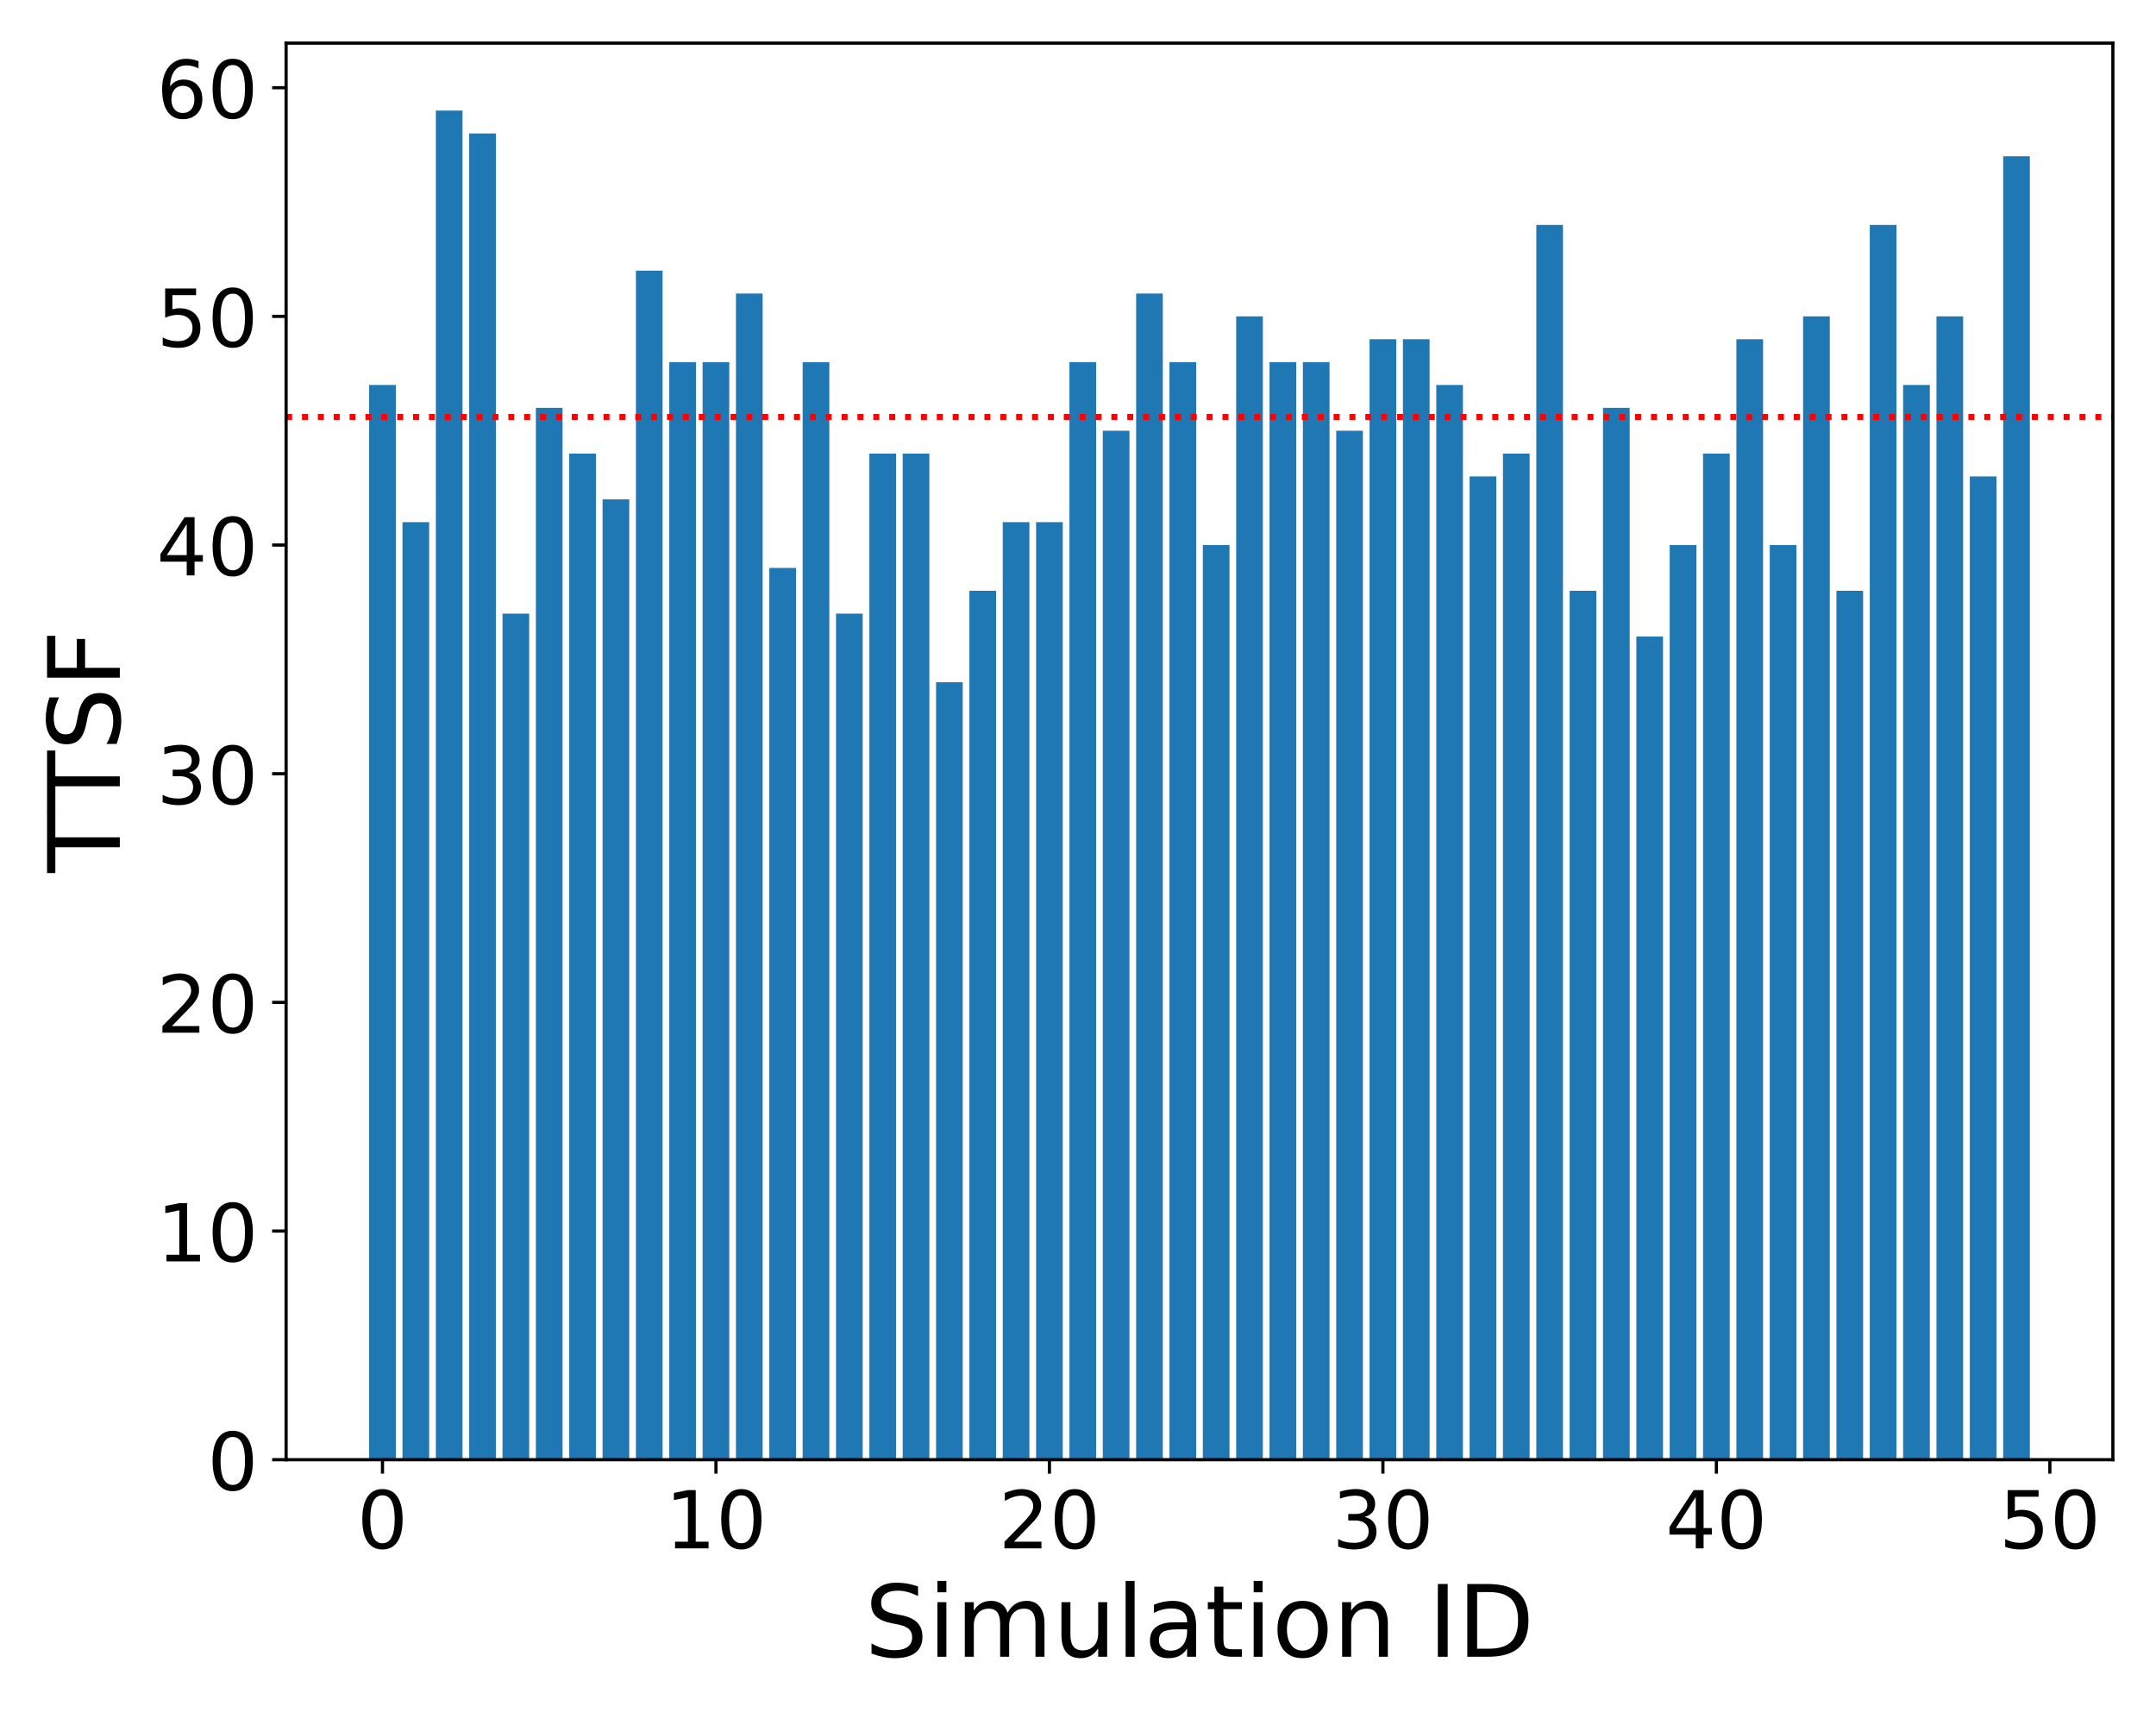
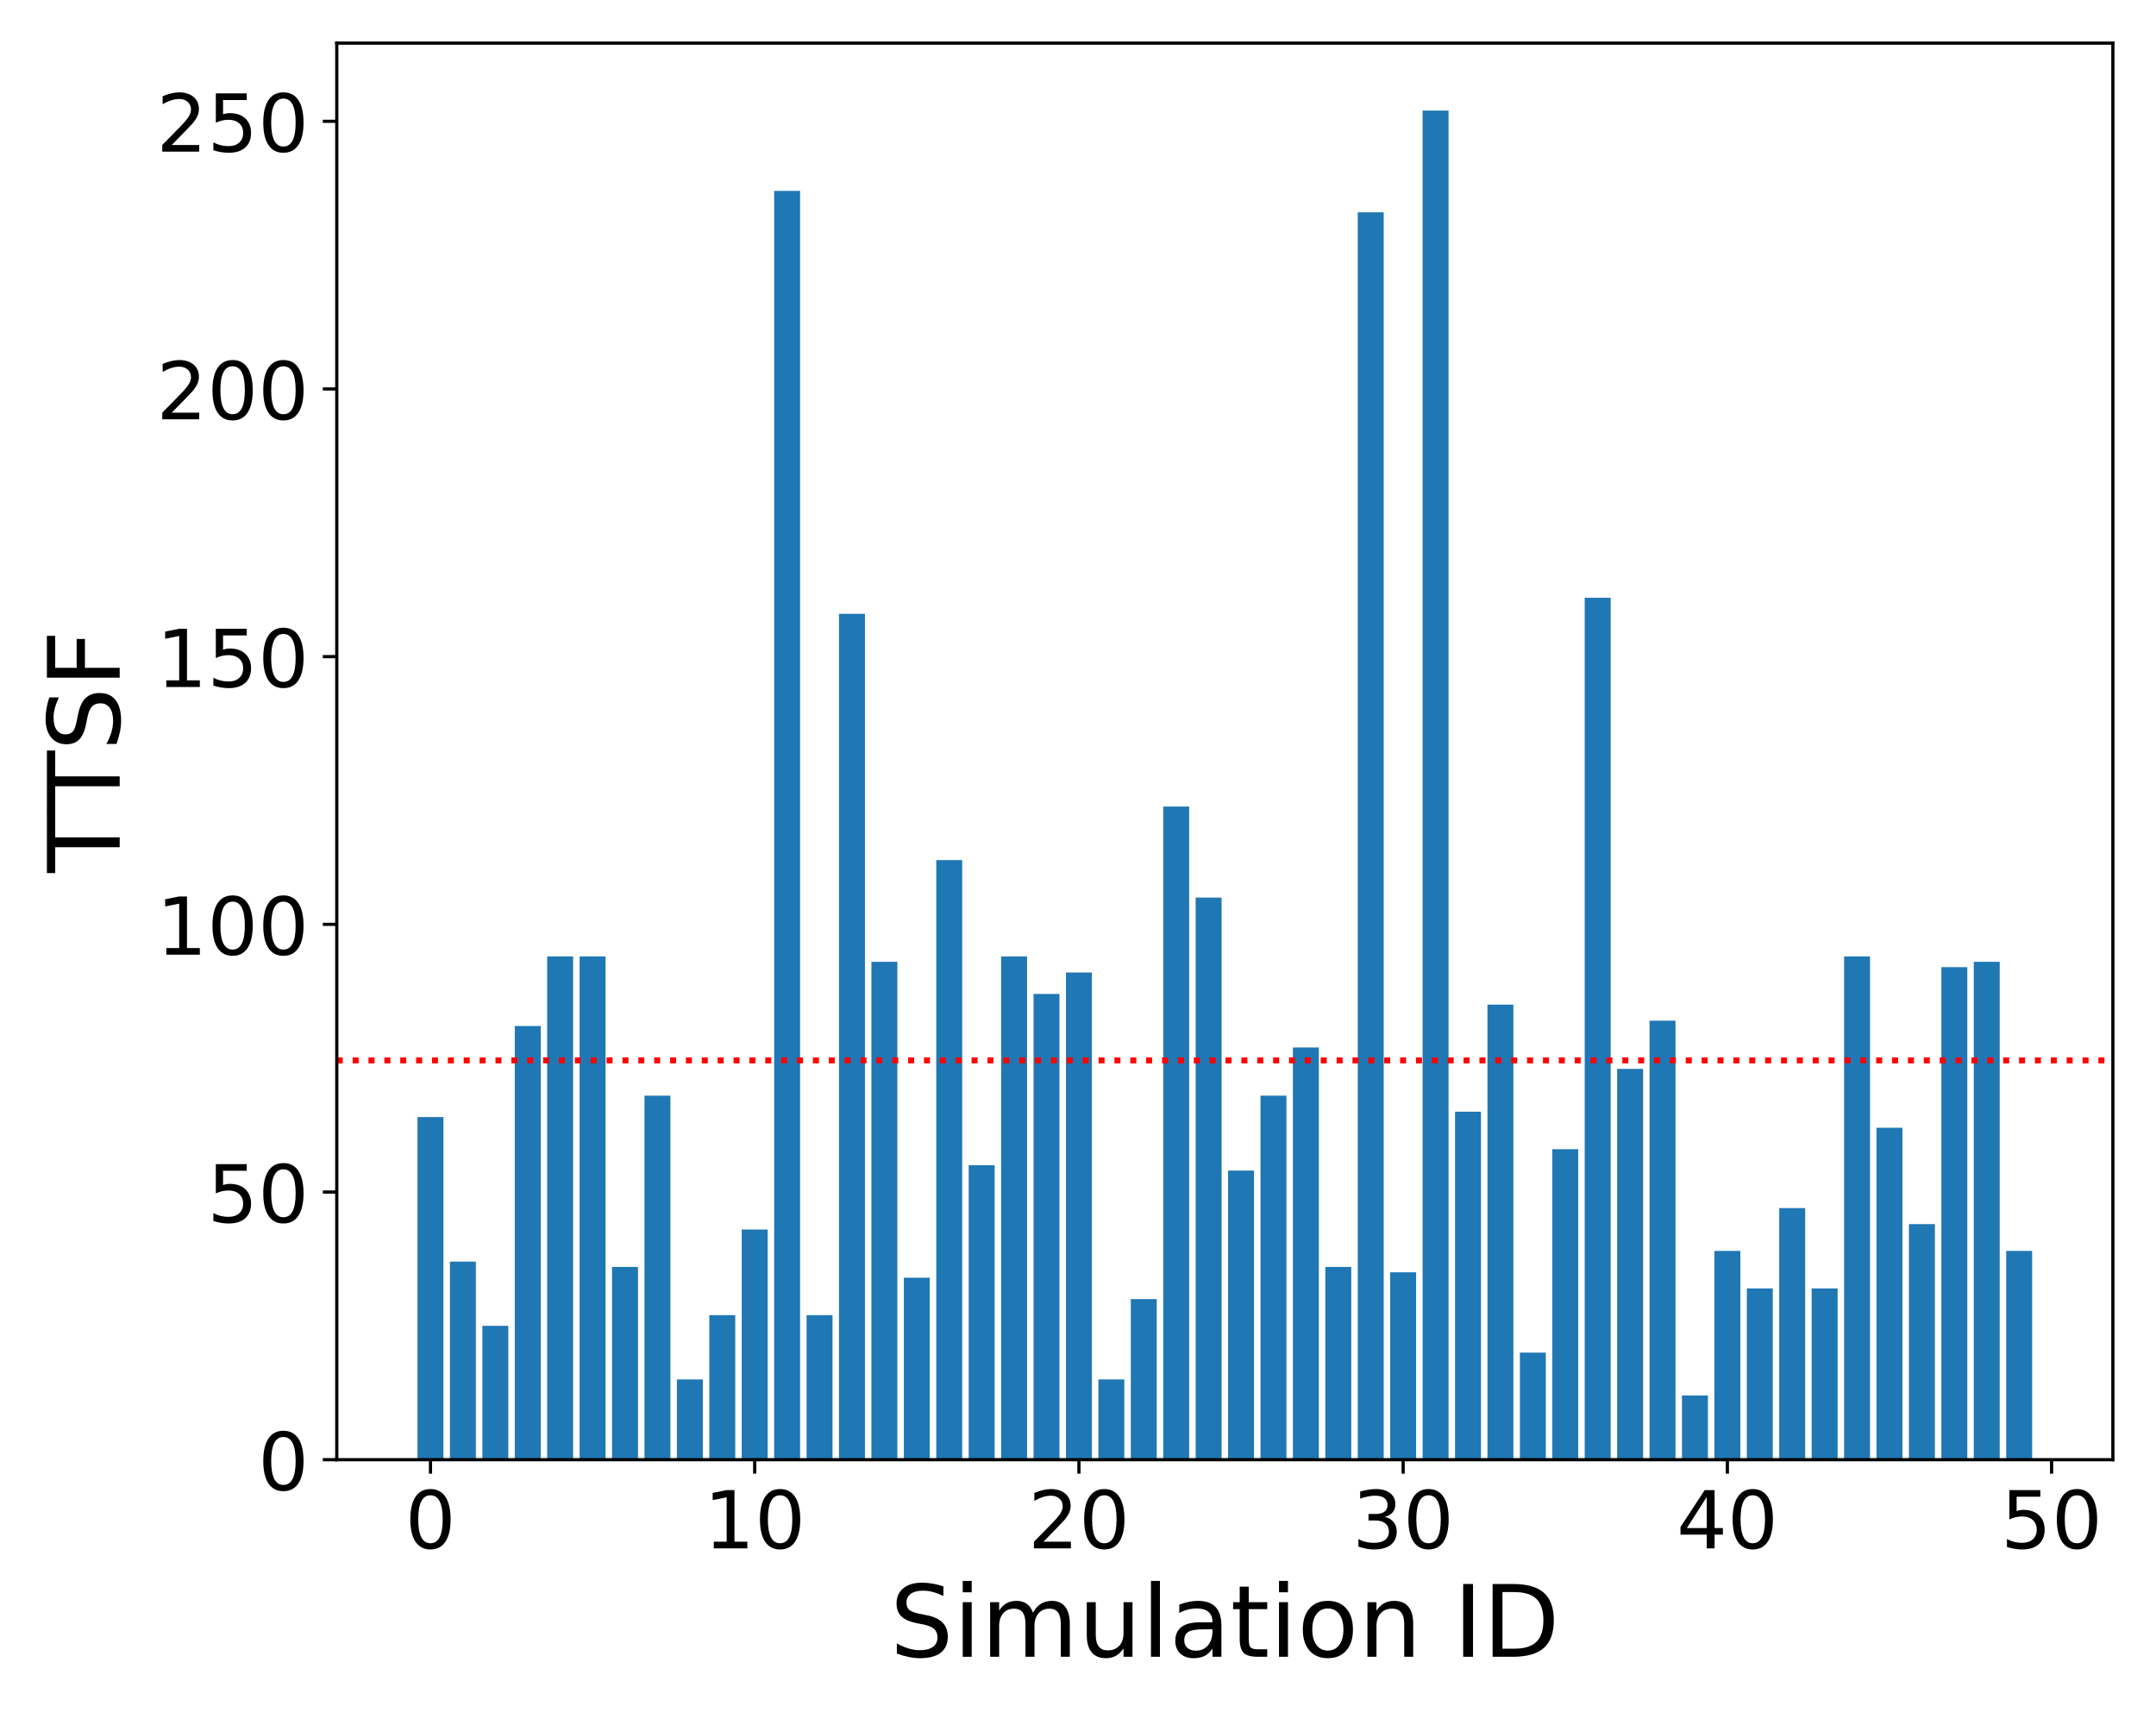
<svg xmlns="http://www.w3.org/2000/svg" xmlns:xlink="http://www.w3.org/1999/xlink" height="432pt" version="1.1" viewBox="0 0 540 432" width="540pt">
  <defs>
    <style type="text/css">
*{stroke-linecap:butt;stroke-linejoin:round;}
  </style>
  </defs>
  <g id="figure_1">
    <g id="patch_1">
      <path d="M 0 432  L 540 432  L 540 0  L 0 0  z " style="fill:#ffffff;" />
    </g>
    <g id="axes_1">
      <g id="patch_2">
-         <path d="M 71.66 365.56  L 529.2 365.56  L 529.2 10.8  L 71.66 10.8  z " style="fill:#ffffff;" />
+         <path d="M 84.35 365.56  L 529.2 365.56  L 529.2 10.8  L 84.35 10.8  z " style="fill:#ffffff;" />
      </g>
      <g id="patch_3">
-         <path clip-path="url(#p50fe2cb07f)" d="M 92.457 365.56  L 99.139 365.56  L 99.139 96.412  L 92.457 96.412  z " style="fill:#1f77b4;" />
+         <path clip-path="url(#pca66a45179)" d="M 104.57 365.56  L 111.067 365.56  L 111.067 279.753  L 104.57 279.753  z " style="fill:#1f77b4;" />
      </g>
      <g id="patch_4">
-         <path clip-path="url(#p50fe2cb07f)" d="M 100.81 365.56  L 107.491 365.56  L 107.491 130.771  L 100.81 130.771  z " style="fill:#1f77b4;" />
+         <path clip-path="url(#pca66a45179)" d="M 112.691 365.56  L 119.188 365.56  L 119.188 315.953  L 112.691 315.953  z " style="fill:#1f77b4;" />
      </g>
      <g id="patch_5">
-         <path clip-path="url(#p50fe2cb07f)" d="M 109.162 365.56  L 115.844 365.56  L 115.844 27.693  L 109.162 27.693  z " style="fill:#1f77b4;" />
+         <path clip-path="url(#pca66a45179)" d="M 120.812 365.56  L 127.308 365.56  L 127.308 332.041  L 120.812 332.041  z " style="fill:#1f77b4;" />
      </g>
      <g id="patch_6">
-         <path clip-path="url(#p50fe2cb07f)" d="M 117.514 365.56  L 124.196 365.56  L 124.196 33.42  L 117.514 33.42  z " style="fill:#1f77b4;" />
+         <path clip-path="url(#pca66a45179)" d="M 128.932 365.56  L 135.429 365.56  L 135.429 256.96  L 128.932 256.96  z " style="fill:#1f77b4;" />
      </g>
      <g id="patch_7">
-         <path clip-path="url(#p50fe2cb07f)" d="M 125.867 365.56  L 132.548 365.56  L 132.548 153.678  L 125.867 153.678  z " style="fill:#1f77b4;" />
+         <path clip-path="url(#pca66a45179)" d="M 137.053 365.56  L 143.55 365.56  L 143.55 239.53  L 137.053 239.53  z " style="fill:#1f77b4;" />
      </g>
      <g id="patch_8">
-         <path clip-path="url(#p50fe2cb07f)" d="M 134.219 365.56  L 140.901 365.56  L 140.901 102.139  L 134.219 102.139  z " style="fill:#1f77b4;" />
+         <path clip-path="url(#pca66a45179)" d="M 145.174 365.56  L 151.67 365.56  L 151.67 239.53  L 145.174 239.53  z " style="fill:#1f77b4;" />
      </g>
      <g id="patch_9">
-         <path clip-path="url(#p50fe2cb07f)" d="M 142.571 365.56  L 149.253 365.56  L 149.253 113.592  L 142.571 113.592  z " style="fill:#1f77b4;" />
+         <path clip-path="url(#pca66a45179)" d="M 153.294 365.56  L 159.791 365.56  L 159.791 317.293  L 153.294 317.293  z " style="fill:#1f77b4;" />
      </g>
      <g id="patch_10">
-         <path clip-path="url(#p50fe2cb07f)" d="M 150.924 365.56  L 157.605 365.56  L 157.605 125.045  L 150.924 125.045  z " style="fill:#1f77b4;" />
+         <path clip-path="url(#pca66a45179)" d="M 161.415 365.56  L 167.912 365.56  L 167.912 274.39  L 161.415 274.39  z " style="fill:#1f77b4;" />
      </g>
      <g id="patch_11">
-         <path clip-path="url(#p50fe2cb07f)" d="M 159.276 365.56  L 165.958 365.56  L 165.958 67.779  L 159.276 67.779  z " style="fill:#1f77b4;" />
+         <path clip-path="url(#pca66a45179)" d="M 169.536 365.56  L 176.032 365.56  L 176.032 345.449  L 169.536 345.449  z " style="fill:#1f77b4;" />
      </g>
      <g id="patch_12">
-         <path clip-path="url(#p50fe2cb07f)" d="M 167.628 365.56  L 174.31 365.56  L 174.31 90.685  L 167.628 90.685  z " style="fill:#1f77b4;" />
+         <path clip-path="url(#pca66a45179)" d="M 177.656 365.56  L 184.153 365.56  L 184.153 329.36  L 177.656 329.36  z " style="fill:#1f77b4;" />
      </g>
      <g id="patch_13">
-         <path clip-path="url(#p50fe2cb07f)" d="M 175.98 365.56  L 182.662 365.56  L 182.662 90.685  L 175.98 90.685  z " style="fill:#1f77b4;" />
+         <path clip-path="url(#pca66a45179)" d="M 185.777 365.56  L 192.274 365.56  L 192.274 307.908  L 185.777 307.908  z " style="fill:#1f77b4;" />
      </g>
      <g id="patch_14">
-         <path clip-path="url(#p50fe2cb07f)" d="M 184.333 365.56  L 191.015 365.56  L 191.015 73.506  L 184.333 73.506  z " style="fill:#1f77b4;" />
+         <path clip-path="url(#pca66a45179)" d="M 193.898 365.56  L 200.394 365.56  L 200.394 47.804  L 193.898 47.804  z " style="fill:#1f77b4;" />
      </g>
      <g id="patch_15">
-         <path clip-path="url(#p50fe2cb07f)" d="M 192.685 365.56  L 199.367 365.56  L 199.367 142.224  L 192.685 142.224  z " style="fill:#1f77b4;" />
+         <path clip-path="url(#pca66a45179)" d="M 202.018 365.56  L 208.515 365.56  L 208.515 329.36  L 202.018 329.36  z " style="fill:#1f77b4;" />
      </g>
      <g id="patch_16">
-         <path clip-path="url(#p50fe2cb07f)" d="M 201.037 365.56  L 207.719 365.56  L 207.719 90.685  L 201.037 90.685  z " style="fill:#1f77b4;" />
+         <path clip-path="url(#pca66a45179)" d="M 210.139 365.56  L 216.636 365.56  L 216.636 153.723  L 210.139 153.723  z " style="fill:#1f77b4;" />
      </g>
      <g id="patch_17">
-         <path clip-path="url(#p50fe2cb07f)" d="M 209.39 365.56  L 216.072 365.56  L 216.072 153.678  L 209.39 153.678  z " style="fill:#1f77b4;" />
+         <path clip-path="url(#pca66a45179)" d="M 218.26 365.56  L 224.756 365.56  L 224.756 240.871  L 218.26 240.871  z " style="fill:#1f77b4;" />
      </g>
      <g id="patch_18">
-         <path clip-path="url(#p50fe2cb07f)" d="M 217.742 365.56  L 224.424 365.56  L 224.424 113.592  L 217.742 113.592  z " style="fill:#1f77b4;" />
+         <path clip-path="url(#pca66a45179)" d="M 226.38 365.56  L 232.877 365.56  L 232.877 319.975  L 226.38 319.975  z " style="fill:#1f77b4;" />
      </g>
      <g id="patch_19">
-         <path clip-path="url(#p50fe2cb07f)" d="M 226.094 365.56  L 232.776 365.56  L 232.776 113.592  L 226.094 113.592  z " style="fill:#1f77b4;" />
+         <path clip-path="url(#pca66a45179)" d="M 234.501 365.56  L 240.998 365.56  L 240.998 215.397  L 234.501 215.397  z " style="fill:#1f77b4;" />
      </g>
      <g id="patch_20">
-         <path clip-path="url(#p50fe2cb07f)" d="M 234.447 365.56  L 241.129 365.56  L 241.129 170.857  L 234.447 170.857  z " style="fill:#1f77b4;" />
+         <path clip-path="url(#pca66a45179)" d="M 242.622 365.56  L 249.118 365.56  L 249.118 291.819  L 242.622 291.819  z " style="fill:#1f77b4;" />
      </g>
      <g id="patch_21">
-         <path clip-path="url(#p50fe2cb07f)" d="M 242.799 365.56  L 249.481 365.56  L 249.481 147.951  L 242.799 147.951  z " style="fill:#1f77b4;" />
+         <path clip-path="url(#pca66a45179)" d="M 250.742 365.56  L 257.239 365.56  L 257.239 239.53  L 250.742 239.53  z " style="fill:#1f77b4;" />
      </g>
      <g id="patch_22">
-         <path clip-path="url(#p50fe2cb07f)" d="M 251.151 365.56  L 257.833 365.56  L 257.833 130.771  L 251.151 130.771  z " style="fill:#1f77b4;" />
+         <path clip-path="url(#pca66a45179)" d="M 258.863 365.56  L 265.36 365.56  L 265.36 248.916  L 258.863 248.916  z " style="fill:#1f77b4;" />
      </g>
      <g id="patch_23">
-         <path clip-path="url(#p50fe2cb07f)" d="M 259.504 365.56  L 266.185 365.56  L 266.185 130.771  L 259.504 130.771  z " style="fill:#1f77b4;" />
+         <path clip-path="url(#pca66a45179)" d="M 266.984 365.56  L 273.48 365.56  L 273.48 243.553  L 266.984 243.553  z " style="fill:#1f77b4;" />
      </g>
      <g id="patch_24">
-         <path clip-path="url(#p50fe2cb07f)" d="M 267.856 365.56  L 274.538 365.56  L 274.538 90.685  L 267.856 90.685  z " style="fill:#1f77b4;" />
+         <path clip-path="url(#pca66a45179)" d="M 275.104 365.56  L 281.601 365.56  L 281.601 345.449  L 275.104 345.449  z " style="fill:#1f77b4;" />
      </g>
      <g id="patch_25">
-         <path clip-path="url(#p50fe2cb07f)" d="M 276.208 365.56  L 282.89 365.56  L 282.89 107.865  L 276.208 107.865  z " style="fill:#1f77b4;" />
+         <path clip-path="url(#pca66a45179)" d="M 283.225 365.56  L 289.722 365.56  L 289.722 325.338  L 283.225 325.338  z " style="fill:#1f77b4;" />
      </g>
      <g id="patch_26">
-         <path clip-path="url(#p50fe2cb07f)" d="M 284.561 365.56  L 291.242 365.56  L 291.242 73.506  L 284.561 73.506  z " style="fill:#1f77b4;" />
+         <path clip-path="url(#pca66a45179)" d="M 291.346 365.56  L 297.842 365.56  L 297.842 201.99  L 291.346 201.99  z " style="fill:#1f77b4;" />
      </g>
      <g id="patch_27">
-         <path clip-path="url(#p50fe2cb07f)" d="M 292.913 365.56  L 299.595 365.56  L 299.595 90.685  L 292.913 90.685  z " style="fill:#1f77b4;" />
+         <path clip-path="url(#pca66a45179)" d="M 299.466 365.56  L 305.963 365.56  L 305.963 224.782  L 299.466 224.782  z " style="fill:#1f77b4;" />
      </g>
      <g id="patch_28">
-         <path clip-path="url(#p50fe2cb07f)" d="M 301.265 365.56  L 307.947 365.56  L 307.947 136.498  L 301.265 136.498  z " style="fill:#1f77b4;" />
+         <path clip-path="url(#pca66a45179)" d="M 307.587 365.56  L 314.084 365.56  L 314.084 293.16  L 307.587 293.16  z " style="fill:#1f77b4;" />
      </g>
      <g id="patch_29">
-         <path clip-path="url(#p50fe2cb07f)" d="M 309.618 365.56  L 316.299 365.56  L 316.299 79.232  L 309.618 79.232  z " style="fill:#1f77b4;" />
+         <path clip-path="url(#pca66a45179)" d="M 315.708 365.56  L 322.204 365.56  L 322.204 274.39  L 315.708 274.39  z " style="fill:#1f77b4;" />
      </g>
      <g id="patch_30">
-         <path clip-path="url(#p50fe2cb07f)" d="M 317.97 365.56  L 324.652 365.56  L 324.652 90.685  L 317.97 90.685  z " style="fill:#1f77b4;" />
+         <path clip-path="url(#pca66a45179)" d="M 323.828 365.56  L 330.325 365.56  L 330.325 262.323  L 323.828 262.323  z " style="fill:#1f77b4;" />
      </g>
      <g id="patch_31">
-         <path clip-path="url(#p50fe2cb07f)" d="M 326.322 365.56  L 333.004 365.56  L 333.004 90.685  L 326.322 90.685  z " style="fill:#1f77b4;" />
+         <path clip-path="url(#pca66a45179)" d="M 331.949 365.56  L 338.446 365.56  L 338.446 317.293  L 331.949 317.293  z " style="fill:#1f77b4;" />
      </g>
      <g id="patch_32">
-         <path clip-path="url(#p50fe2cb07f)" d="M 334.675 365.56  L 341.356 365.56  L 341.356 107.865  L 334.675 107.865  z " style="fill:#1f77b4;" />
+         <path clip-path="url(#pca66a45179)" d="M 340.07 365.56  L 346.566 365.56  L 346.566 53.167  L 340.07 53.167  z " style="fill:#1f77b4;" />
      </g>
      <g id="patch_33">
-         <path clip-path="url(#p50fe2cb07f)" d="M 343.027 365.56  L 349.709 365.56  L 349.709 84.959  L 343.027 84.959  z " style="fill:#1f77b4;" />
+         <path clip-path="url(#pca66a45179)" d="M 348.19 365.56  L 354.687 365.56  L 354.687 318.634  L 348.19 318.634  z " style="fill:#1f77b4;" />
      </g>
      <g id="patch_34">
-         <path clip-path="url(#p50fe2cb07f)" d="M 351.379 365.56  L 358.061 365.56  L 358.061 84.959  L 351.379 84.959  z " style="fill:#1f77b4;" />
+         <path clip-path="url(#pca66a45179)" d="M 356.311 365.56  L 362.808 365.56  L 362.808 27.693  L 356.311 27.693  z " style="fill:#1f77b4;" />
      </g>
      <g id="patch_35">
-         <path clip-path="url(#p50fe2cb07f)" d="M 359.731 365.56  L 366.413 365.56  L 366.413 96.412  L 359.731 96.412  z " style="fill:#1f77b4;" />
+         <path clip-path="url(#pca66a45179)" d="M 364.432 365.56  L 370.928 365.56  L 370.928 278.412  L 364.432 278.412  z " style="fill:#1f77b4;" />
      </g>
      <g id="patch_36">
-         <path clip-path="url(#p50fe2cb07f)" d="M 368.084 365.56  L 374.766 365.56  L 374.766 119.318  L 368.084 119.318  z " style="fill:#1f77b4;" />
+         <path clip-path="url(#pca66a45179)" d="M 372.552 365.56  L 379.049 365.56  L 379.049 251.597  L 372.552 251.597  z " style="fill:#1f77b4;" />
      </g>
      <g id="patch_37">
-         <path clip-path="url(#p50fe2cb07f)" d="M 376.436 365.56  L 383.118 365.56  L 383.118 113.592  L 376.436 113.592  z " style="fill:#1f77b4;" />
+         <path clip-path="url(#pca66a45179)" d="M 380.673 365.56  L 387.17 365.56  L 387.17 338.745  L 380.673 338.745  z " style="fill:#1f77b4;" />
      </g>
      <g id="patch_38">
-         <path clip-path="url(#p50fe2cb07f)" d="M 384.788 365.56  L 391.47 365.56  L 391.47 56.326  L 384.788 56.326  z " style="fill:#1f77b4;" />
+         <path clip-path="url(#pca66a45179)" d="M 388.794 365.56  L 395.29 365.56  L 395.29 287.797  L 388.794 287.797  z " style="fill:#1f77b4;" />
      </g>
      <g id="patch_39">
-         <path clip-path="url(#p50fe2cb07f)" d="M 393.141 365.56  L 399.823 365.56  L 399.823 147.951  L 393.141 147.951  z " style="fill:#1f77b4;" />
+         <path clip-path="url(#pca66a45179)" d="M 396.914 365.56  L 403.411 365.56  L 403.411 149.701  L 396.914 149.701  z " style="fill:#1f77b4;" />
      </g>
      <g id="patch_40">
-         <path clip-path="url(#p50fe2cb07f)" d="M 401.493 365.56  L 408.175 365.56  L 408.175 102.139  L 401.493 102.139  z " style="fill:#1f77b4;" />
+         <path clip-path="url(#pca66a45179)" d="M 405.035 365.56  L 411.532 365.56  L 411.532 267.686  L 405.035 267.686  z " style="fill:#1f77b4;" />
      </g>
      <g id="patch_41">
-         <path clip-path="url(#p50fe2cb07f)" d="M 409.845 365.56  L 416.527 365.56  L 416.527 159.404  L 409.845 159.404  z " style="fill:#1f77b4;" />
+         <path clip-path="url(#pca66a45179)" d="M 413.156 365.56  L 419.652 365.56  L 419.652 255.619  L 413.156 255.619  z " style="fill:#1f77b4;" />
      </g>
      <g id="patch_42">
-         <path clip-path="url(#p50fe2cb07f)" d="M 418.198 365.56  L 424.88 365.56  L 424.88 136.498  L 418.198 136.498  z " style="fill:#1f77b4;" />
+         <path clip-path="url(#pca66a45179)" d="M 421.276 365.56  L 427.773 365.56  L 427.773 349.471  L 421.276 349.471  z " style="fill:#1f77b4;" />
      </g>
      <g id="patch_43">
-         <path clip-path="url(#p50fe2cb07f)" d="M 426.55 365.56  L 433.232 365.56  L 433.232 113.592  L 426.55 113.592  z " style="fill:#1f77b4;" />
+         <path clip-path="url(#pca66a45179)" d="M 429.397 365.56  L 435.894 365.56  L 435.894 313.271  L 429.397 313.271  z " style="fill:#1f77b4;" />
      </g>
      <g id="patch_44">
-         <path clip-path="url(#p50fe2cb07f)" d="M 434.902 365.56  L 441.584 365.56  L 441.584 84.959  L 434.902 84.959  z " style="fill:#1f77b4;" />
+         <path clip-path="url(#pca66a45179)" d="M 437.518 365.56  L 444.014 365.56  L 444.014 322.656  L 437.518 322.656  z " style="fill:#1f77b4;" />
      </g>
      <g id="patch_45">
-         <path clip-path="url(#p50fe2cb07f)" d="M 443.255 365.56  L 449.936 365.56  L 449.936 136.498  L 443.255 136.498  z " style="fill:#1f77b4;" />
+         <path clip-path="url(#pca66a45179)" d="M 445.638 365.56  L 452.135 365.56  L 452.135 302.545  L 445.638 302.545  z " style="fill:#1f77b4;" />
      </g>
      <g id="patch_46">
-         <path clip-path="url(#p50fe2cb07f)" d="M 451.607 365.56  L 458.289 365.56  L 458.289 79.232  L 451.607 79.232  z " style="fill:#1f77b4;" />
+         <path clip-path="url(#pca66a45179)" d="M 453.759 365.56  L 460.256 365.56  L 460.256 322.656  L 453.759 322.656  z " style="fill:#1f77b4;" />
      </g>
      <g id="patch_47">
-         <path clip-path="url(#p50fe2cb07f)" d="M 459.959 365.56  L 466.641 365.56  L 466.641 147.951  L 459.959 147.951  z " style="fill:#1f77b4;" />
+         <path clip-path="url(#pca66a45179)" d="M 461.88 365.56  L 468.376 365.56  L 468.376 239.53  L 461.88 239.53  z " style="fill:#1f77b4;" />
      </g>
      <g id="patch_48">
-         <path clip-path="url(#p50fe2cb07f)" d="M 468.312 365.56  L 474.993 365.56  L 474.993 56.326  L 468.312 56.326  z " style="fill:#1f77b4;" />
+         <path clip-path="url(#pca66a45179)" d="M 470 365.56  L 476.497 365.56  L 476.497 282.434  L 470 282.434  z " style="fill:#1f77b4;" />
      </g>
      <g id="patch_49">
-         <path clip-path="url(#p50fe2cb07f)" d="M 476.664 365.56  L 483.346 365.56  L 483.346 96.412  L 476.664 96.412  z " style="fill:#1f77b4;" />
+         <path clip-path="url(#pca66a45179)" d="M 478.121 365.56  L 484.618 365.56  L 484.618 306.567  L 478.121 306.567  z " style="fill:#1f77b4;" />
      </g>
      <g id="patch_50">
-         <path clip-path="url(#p50fe2cb07f)" d="M 485.016 365.56  L 491.698 365.56  L 491.698 79.232  L 485.016 79.232  z " style="fill:#1f77b4;" />
+         <path clip-path="url(#pca66a45179)" d="M 486.242 365.56  L 492.738 365.56  L 492.738 242.212  L 486.242 242.212  z " style="fill:#1f77b4;" />
      </g>
      <g id="patch_51">
-         <path clip-path="url(#p50fe2cb07f)" d="M 493.369 365.56  L 500.05 365.56  L 500.05 119.318  L 493.369 119.318  z " style="fill:#1f77b4;" />
+         <path clip-path="url(#pca66a45179)" d="M 494.362 365.56  L 500.859 365.56  L 500.859 240.871  L 494.362 240.871  z " style="fill:#1f77b4;" />
      </g>
      <g id="patch_52">
-         <path clip-path="url(#p50fe2cb07f)" d="M 501.721 365.56  L 508.403 365.56  L 508.403 39.146  L 501.721 39.146  z " style="fill:#1f77b4;" />
+         <path clip-path="url(#pca66a45179)" d="M 502.483 365.56  L 508.98 365.56  L 508.98 313.271  L 502.483 313.271  z " style="fill:#1f77b4;" />
      </g>
      <g id="matplotlib.axis_1">
        <g id="xtick_1">
          <g id="line2d_1">
            <defs>
-               <path d="M 0 0  L 0 3.5  " id="m56d3e22eb1" style="stroke:#000000;stroke-width:0.8;" />
-             </defs>
-             <g>
-               <use style="stroke:#000000;stroke-width:0.8;" x="95.798" xlink:href="#m56d3e22eb1" y="365.56" />
+               <path d="M 0 0  L 0 3.5  " id="m735e7629f7" style="stroke:#000000;stroke-width:0.8;" />
+             </defs>
+             <g>
+               <use style="stroke:#000000;stroke-width:0.8;" x="107.819" xlink:href="#m735e7629f7" y="365.56" />
            </g>
          </g>
          <g id="text_1">
            <defs>
              <path d="M 31.781 66.406  Q 24.172 66.406 20.328 58.906  Q 16.5 51.422 16.5 36.375  Q 16.5 21.391 20.328 13.891  Q 24.172 6.391 31.781 6.391  Q 39.453 6.391 43.281 13.891  Q 47.125 21.391 47.125 36.375  Q 47.125 51.422 43.281 58.906  Q 39.453 66.406 31.781 66.406  z M 31.781 74.219  Q 44.047 74.219 50.516 64.516  Q 56.984 54.828 56.984 36.375  Q 56.984 17.969 50.516 8.266  Q 44.047 -1.422 31.781 -1.422  Q 19.531 -1.422 13.062 8.266  Q 6.594 17.969 6.594 36.375  Q 6.594 54.828 13.062 64.516  Q 19.531 74.219 31.781 74.219  z " id="DejaVuSans-48" />
            </defs>
-             <g transform="translate(89.4357 387.7569)scale(0.2 -0.2)">
+             <g transform="translate(101.4562 387.7569)scale(0.2 -0.2)">
              <use xlink:href="#DejaVuSans-48" />
            </g>
          </g>
        </g>
        <g id="xtick_2">
          <g id="line2d_2">
            <g>
-               <use style="stroke:#000000;stroke-width:0.8;" x="179.321" xlink:href="#m56d3e22eb1" y="365.56" />
+               <use style="stroke:#000000;stroke-width:0.8;" x="189.025" xlink:href="#m735e7629f7" y="365.56" />
            </g>
          </g>
          <g id="text_2">
            <defs>
              <path d="M 12.406 8.297  L 28.516 8.297  L 28.516 63.922  L 10.984 60.406  L 10.984 69.391  L 28.422 72.906  L 38.281 72.906  L 38.281 8.297  L 54.391 8.297  L 54.391 0  L 12.406 0  z " id="DejaVuSans-49" />
            </defs>
-             <g transform="translate(166.5964 387.7569)scale(0.2 -0.2)">
+             <g transform="translate(176.3004 387.7569)scale(0.2 -0.2)">
              <use xlink:href="#DejaVuSans-49" />
              <use x="63.623" xlink:href="#DejaVuSans-48" />
            </g>
          </g>
        </g>
        <g id="xtick_3">
          <g id="line2d_3">
            <g>
-               <use style="stroke:#000000;stroke-width:0.8;" x="262.845" xlink:href="#m56d3e22eb1" y="365.56" />
+               <use style="stroke:#000000;stroke-width:0.8;" x="270.232" xlink:href="#m735e7629f7" y="365.56" />
            </g>
          </g>
          <g id="text_3">
            <defs>
              <path d="M 19.188 8.297  L 53.609 8.297  L 53.609 0  L 7.328 0  L 7.328 8.297  Q 12.938 14.109 22.625 23.891  Q 32.328 33.688 34.812 36.531  Q 39.547 41.844 41.422 45.531  Q 43.312 49.219 43.312 52.781  Q 43.312 58.594 39.234 62.25  Q 35.156 65.922 28.609 65.922  Q 23.969 65.922 18.812 64.312  Q 13.672 62.703 7.812 59.422  L 7.812 69.391  Q 13.766 71.781 18.938 73  Q 24.125 74.219 28.422 74.219  Q 39.75 74.219 46.484 68.547  Q 53.219 62.891 53.219 53.422  Q 53.219 48.922 51.531 44.891  Q 49.859 40.875 45.406 35.406  Q 44.188 33.984 37.641 27.219  Q 31.109 20.453 19.188 8.297  z " id="DejaVuSans-50" />
            </defs>
-             <g transform="translate(250.1196 387.7569)scale(0.2 -0.2)">
+             <g transform="translate(257.507 387.7569)scale(0.2 -0.2)">
              <use xlink:href="#DejaVuSans-50" />
              <use x="63.623" xlink:href="#DejaVuSans-48" />
            </g>
          </g>
        </g>
        <g id="xtick_4">
          <g id="line2d_4">
            <g>
-               <use style="stroke:#000000;stroke-width:0.8;" x="346.368" xlink:href="#m56d3e22eb1" y="365.56" />
+               <use style="stroke:#000000;stroke-width:0.8;" x="351.439" xlink:href="#m735e7629f7" y="365.56" />
            </g>
          </g>
          <g id="text_4">
            <defs>
              <path d="M 40.578 39.312  Q 47.656 37.797 51.625 33  Q 55.609 28.219 55.609 21.188  Q 55.609 10.406 48.188 4.484  Q 40.766 -1.422 27.094 -1.422  Q 22.516 -1.422 17.656 -0.516  Q 12.797 0.391 7.625 2.203  L 7.625 11.719  Q 11.719 9.328 16.594 8.109  Q 21.484 6.891 26.812 6.891  Q 36.078 6.891 40.938 10.547  Q 45.797 14.203 45.797 21.188  Q 45.797 27.641 41.281 31.266  Q 36.766 34.906 28.719 34.906  L 20.219 34.906  L 20.219 43.016  L 29.109 43.016  Q 36.375 43.016 40.234 45.922  Q 44.094 48.828 44.094 54.297  Q 44.094 59.906 40.109 62.906  Q 36.141 65.922 28.719 65.922  Q 24.656 65.922 20.016 65.031  Q 15.375 64.156 9.812 62.312  L 9.812 71.094  Q 15.438 72.656 20.344 73.438  Q 25.25 74.219 29.594 74.219  Q 40.828 74.219 47.359 69.109  Q 53.906 64.016 53.906 55.328  Q 53.906 49.266 50.438 45.094  Q 46.969 40.922 40.578 39.312  z " id="DejaVuSans-51" />
            </defs>
-             <g transform="translate(333.6428 387.7569)scale(0.2 -0.2)">
+             <g transform="translate(338.7137 387.7569)scale(0.2 -0.2)">
              <use xlink:href="#DejaVuSans-51" />
              <use x="63.623" xlink:href="#DejaVuSans-48" />
            </g>
          </g>
        </g>
        <g id="xtick_5">
          <g id="line2d_5">
            <g>
-               <use style="stroke:#000000;stroke-width:0.8;" x="429.891" xlink:href="#m56d3e22eb1" y="365.56" />
+               <use style="stroke:#000000;stroke-width:0.8;" x="432.645" xlink:href="#m735e7629f7" y="365.56" />
            </g>
          </g>
          <g id="text_5">
            <defs>
              <path d="M 37.797 64.312  L 12.891 25.391  L 37.797 25.391  z M 35.203 72.906  L 47.609 72.906  L 47.609 25.391  L 58.016 25.391  L 58.016 17.188  L 47.609 17.188  L 47.609 0  L 37.797 0  L 37.797 17.188  L 4.891 17.188  L 4.891 26.703  z " id="DejaVuSans-52" />
            </defs>
-             <g transform="translate(417.1659 387.7569)scale(0.2 -0.2)">
+             <g transform="translate(419.9203 387.7569)scale(0.2 -0.2)">
              <use xlink:href="#DejaVuSans-52" />
              <use x="63.623" xlink:href="#DejaVuSans-48" />
            </g>
          </g>
        </g>
        <g id="xtick_6">
          <g id="line2d_6">
            <g>
-               <use style="stroke:#000000;stroke-width:0.8;" x="513.414" xlink:href="#m56d3e22eb1" y="365.56" />
+               <use style="stroke:#000000;stroke-width:0.8;" x="513.852" xlink:href="#m735e7629f7" y="365.56" />
            </g>
          </g>
          <g id="text_6">
            <defs>
              <path d="M 10.797 72.906  L 49.516 72.906  L 49.516 64.594  L 19.828 64.594  L 19.828 46.734  Q 21.969 47.469 24.109 47.828  Q 26.266 48.188 28.422 48.188  Q 40.625 48.188 47.75 41.5  Q 54.891 34.812 54.891 23.391  Q 54.891 11.625 47.562 5.094  Q 40.234 -1.422 26.906 -1.422  Q 22.312 -1.422 17.547 -0.641  Q 12.797 0.141 7.719 1.703  L 7.719 11.625  Q 12.109 9.234 16.797 8.062  Q 21.484 6.891 26.703 6.891  Q 35.156 6.891 40.078 11.328  Q 45.016 15.766 45.016 23.391  Q 45.016 31 40.078 35.438  Q 35.156 39.891 26.703 39.891  Q 22.75 39.891 18.812 39.016  Q 14.891 38.141 10.797 36.281  z " id="DejaVuSans-53" />
            </defs>
-             <g transform="translate(500.6891 387.7569)scale(0.2 -0.2)">
+             <g transform="translate(501.1269 387.7569)scale(0.2 -0.2)">
              <use xlink:href="#DejaVuSans-53" />
              <use x="63.623" xlink:href="#DejaVuSans-48" />
            </g>
          </g>
        </g>
        <g id="text_7">
          <defs>
            <path d="M 53.516 70.516  L 53.516 60.891  Q 47.906 63.578 42.922 64.891  Q 37.938 66.219 33.297 66.219  Q 25.25 66.219 20.875 63.094  Q 16.5 59.969 16.5 54.203  Q 16.5 49.359 19.406 46.891  Q 22.312 44.438 30.422 42.922  L 36.375 41.703  Q 47.406 39.594 52.656 34.297  Q 57.906 29 57.906 20.125  Q 57.906 9.516 50.797 4.047  Q 43.703 -1.422 29.984 -1.422  Q 24.812 -1.422 18.969 -0.25  Q 13.141 0.922 6.891 3.219  L 6.891 13.375  Q 12.891 10.016 18.656 8.297  Q 24.422 6.594 29.984 6.594  Q 38.422 6.594 43.016 9.906  Q 47.609 13.234 47.609 19.391  Q 47.609 24.75 44.312 27.781  Q 41.016 30.812 33.5 32.328  L 27.484 33.5  Q 16.453 35.688 11.516 40.375  Q 6.594 45.062 6.594 53.422  Q 6.594 63.094 13.406 68.656  Q 20.219 74.219 32.172 74.219  Q 37.312 74.219 42.625 73.281  Q 47.953 72.359 53.516 70.516  z " id="DejaVuSans-83" />
            <path d="M 9.422 54.688  L 18.406 54.688  L 18.406 0  L 9.422 0  z M 9.422 75.984  L 18.406 75.984  L 18.406 64.594  L 9.422 64.594  z " id="DejaVuSans-105" />
            <path d="M 52 44.188  Q 55.375 50.25 60.062 53.125  Q 64.75 56 71.094 56  Q 79.641 56 84.281 50.016  Q 88.922 44.047 88.922 33.016  L 88.922 0  L 79.891 0  L 79.891 32.719  Q 79.891 40.578 77.094 44.375  Q 74.312 48.188 68.609 48.188  Q 61.625 48.188 57.562 43.547  Q 53.516 38.922 53.516 30.906  L 53.516 0  L 44.484 0  L 44.484 32.719  Q 44.484 40.625 41.703 44.406  Q 38.922 48.188 33.109 48.188  Q 26.219 48.188 22.156 43.531  Q 18.109 38.875 18.109 30.906  L 18.109 0  L 9.078 0  L 9.078 54.688  L 18.109 54.688  L 18.109 46.188  Q 21.188 51.219 25.484 53.609  Q 29.781 56 35.688 56  Q 41.656 56 45.828 52.969  Q 50 49.953 52 44.188  z " id="DejaVuSans-109" />
            <path d="M 8.5 21.578  L 8.5 54.688  L 17.484 54.688  L 17.484 21.922  Q 17.484 14.156 20.5 10.266  Q 23.531 6.391 29.594 6.391  Q 36.859 6.391 41.078 11.031  Q 45.312 15.672 45.312 23.688  L 45.312 54.688  L 54.297 54.688  L 54.297 0  L 45.312 0  L 45.312 8.406  Q 42.047 3.422 37.719 1  Q 33.406 -1.422 27.688 -1.422  Q 18.266 -1.422 13.375 4.438  Q 8.5 10.297 8.5 21.578  z M 31.109 56  z " id="DejaVuSans-117" />
            <path d="M 9.422 75.984  L 18.406 75.984  L 18.406 0  L 9.422 0  z " id="DejaVuSans-108" />
            <path d="M 34.281 27.484  Q 23.391 27.484 19.188 25  Q 14.984 22.516 14.984 16.5  Q 14.984 11.719 18.141 8.906  Q 21.297 6.109 26.703 6.109  Q 34.188 6.109 38.703 11.406  Q 43.219 16.703 43.219 25.484  L 43.219 27.484  z M 52.203 31.203  L 52.203 0  L 43.219 0  L 43.219 8.297  Q 40.141 3.328 35.547 0.953  Q 30.953 -1.422 24.312 -1.422  Q 15.922 -1.422 10.953 3.297  Q 6 8.016 6 15.922  Q 6 25.141 12.172 29.828  Q 18.359 34.516 30.609 34.516  L 43.219 34.516  L 43.219 35.406  Q 43.219 41.609 39.141 45  Q 35.062 48.391 27.688 48.391  Q 23 48.391 18.547 47.266  Q 14.109 46.141 10.016 43.891  L 10.016 52.203  Q 14.938 54.109 19.578 55.047  Q 24.219 56 28.609 56  Q 40.484 56 46.344 49.844  Q 52.203 43.703 52.203 31.203  z " id="DejaVuSans-97" />
            <path d="M 18.312 70.219  L 18.312 54.688  L 36.812 54.688  L 36.812 47.703  L 18.312 47.703  L 18.312 18.016  Q 18.312 11.328 20.141 9.422  Q 21.969 7.516 27.594 7.516  L 36.812 7.516  L 36.812 0  L 27.594 0  Q 17.188 0 13.234 3.875  Q 9.281 7.766 9.281 18.016  L 9.281 47.703  L 2.688 47.703  L 2.688 54.688  L 9.281 54.688  L 9.281 70.219  z " id="DejaVuSans-116" />
            <path d="M 30.609 48.391  Q 23.391 48.391 19.188 42.75  Q 14.984 37.109 14.984 27.297  Q 14.984 17.484 19.156 11.844  Q 23.344 6.203 30.609 6.203  Q 37.797 6.203 41.984 11.859  Q 46.188 17.531 46.188 27.297  Q 46.188 37.016 41.984 42.703  Q 37.797 48.391 30.609 48.391  z M 30.609 56  Q 42.328 56 49.016 48.375  Q 55.719 40.766 55.719 27.297  Q 55.719 13.875 49.016 6.219  Q 42.328 -1.422 30.609 -1.422  Q 18.844 -1.422 12.172 6.219  Q 5.516 13.875 5.516 27.297  Q 5.516 40.766 12.172 48.375  Q 18.844 56 30.609 56  z " id="DejaVuSans-111" />
            <path d="M 54.891 33.016  L 54.891 0  L 45.906 0  L 45.906 32.719  Q 45.906 40.484 42.875 44.328  Q 39.844 48.188 33.797 48.188  Q 26.516 48.188 22.312 43.547  Q 18.109 38.922 18.109 30.906  L 18.109 0  L 9.078 0  L 9.078 54.688  L 18.109 54.688  L 18.109 46.188  Q 21.344 51.125 25.703 53.562  Q 30.078 56 35.797 56  Q 45.219 56 50.047 50.172  Q 54.891 44.344 54.891 33.016  z " id="DejaVuSans-110" />
            <path id="DejaVuSans-32" />
            <path d="M 9.812 72.906  L 19.672 72.906  L 19.672 0  L 9.812 0  z " id="DejaVuSans-73" />
            <path d="M 19.672 64.797  L 19.672 8.109  L 31.594 8.109  Q 46.688 8.109 53.688 14.938  Q 60.688 21.781 60.688 36.531  Q 60.688 51.172 53.688 57.984  Q 46.688 64.797 31.594 64.797  z M 9.812 72.906  L 30.078 72.906  Q 51.266 72.906 61.172 64.094  Q 71.094 55.281 71.094 36.531  Q 71.094 17.672 61.125 8.828  Q 51.172 0 30.078 0  L 9.812 0  z " id="DejaVuSans-68" />
          </defs>
-           <g transform="translate(216.5628 414.9123)scale(0.25 -0.25)">
+           <g transform="translate(222.9078 414.9123)scale(0.25 -0.25)">
            <use xlink:href="#DejaVuSans-83" />
            <use x="63.477" xlink:href="#DejaVuSans-105" />
            <use x="91.26" xlink:href="#DejaVuSans-109" />
            <use x="188.672" xlink:href="#DejaVuSans-117" />
            <use x="252.051" xlink:href="#DejaVuSans-108" />
            <use x="279.834" xlink:href="#DejaVuSans-97" />
            <use x="341.113" xlink:href="#DejaVuSans-116" />
            <use x="380.322" xlink:href="#DejaVuSans-105" />
            <use x="408.105" xlink:href="#DejaVuSans-111" />
            <use x="469.287" xlink:href="#DejaVuSans-110" />
            <use x="532.666" xlink:href="#DejaVuSans-32" />
            <use x="564.453" xlink:href="#DejaVuSans-73" />
            <use x="593.945" xlink:href="#DejaVuSans-68" />
          </g>
        </g>
      </g>
      <g id="matplotlib.axis_2">
        <g id="ytick_1">
          <g id="line2d_7">
            <defs>
-               <path d="M 0 0  L -3.5 0  " id="m2516b48856" style="stroke:#000000;stroke-width:0.8;" />
-             </defs>
-             <g>
-               <use style="stroke:#000000;stroke-width:0.8;" x="71.66" xlink:href="#m2516b48856" y="365.56" />
+               <path d="M 0 0  L -3.5 0  " id="m9868444535" style="stroke:#000000;stroke-width:0.8;" />
+             </defs>
+             <g>
+               <use style="stroke:#000000;stroke-width:0.8;" x="84.35" xlink:href="#m9868444535" y="365.56" />
            </g>
          </g>
          <g id="text_8">
-             <g transform="translate(51.935 373.1584)scale(0.2 -0.2)">
+             <g transform="translate(64.625 373.1584)scale(0.2 -0.2)">
              <use xlink:href="#DejaVuSans-48" />
            </g>
          </g>
        </g>
        <g id="ytick_2">
          <g id="line2d_8">
            <g>
-               <use style="stroke:#000000;stroke-width:0.8;" x="71.66" xlink:href="#m2516b48856" y="308.294" />
+               <use style="stroke:#000000;stroke-width:0.8;" x="84.35" xlink:href="#m9868444535" y="298.523" />
            </g>
          </g>
          <g id="text_9">
-             <g transform="translate(39.21 315.8929)scale(0.2 -0.2)">
-               <use xlink:href="#DejaVuSans-49" />
+             <g transform="translate(51.9 306.1214)scale(0.2 -0.2)">
+               <use xlink:href="#DejaVuSans-53" />
              <use x="63.623" xlink:href="#DejaVuSans-48" />
            </g>
          </g>
        </g>
        <g id="ytick_3">
          <g id="line2d_9">
            <g>
-               <use style="stroke:#000000;stroke-width:0.8;" x="71.66" xlink:href="#m2516b48856" y="251.029" />
+               <use style="stroke:#000000;stroke-width:0.8;" x="84.35" xlink:href="#m9868444535" y="231.486" />
            </g>
          </g>
          <g id="text_10">
-             <g transform="translate(39.21 258.6274)scale(0.2 -0.2)">
-               <use xlink:href="#DejaVuSans-50" />
-               <use x="63.623" xlink:href="#DejaVuSans-48" />
+             <g transform="translate(39.175 239.0844)scale(0.2 -0.2)">
+               <use xlink:href="#DejaVuSans-49" />
+               <use x="63.623" xlink:href="#DejaVuSans-48" />
+               <use x="127.246" xlink:href="#DejaVuSans-48" />
            </g>
          </g>
        </g>
        <g id="ytick_4">
          <g id="line2d_10">
            <g>
-               <use style="stroke:#000000;stroke-width:0.8;" x="71.66" xlink:href="#m2516b48856" y="193.763" />
+               <use style="stroke:#000000;stroke-width:0.8;" x="84.35" xlink:href="#m9868444535" y="164.449" />
            </g>
          </g>
          <g id="text_11">
-             <g transform="translate(39.21 201.3618)scale(0.2 -0.2)">
-               <use xlink:href="#DejaVuSans-51" />
-               <use x="63.623" xlink:href="#DejaVuSans-48" />
+             <g transform="translate(39.175 172.0473)scale(0.2 -0.2)">
+               <use xlink:href="#DejaVuSans-49" />
+               <use x="63.623" xlink:href="#DejaVuSans-53" />
+               <use x="127.246" xlink:href="#DejaVuSans-48" />
            </g>
          </g>
        </g>
        <g id="ytick_5">
          <g id="line2d_11">
            <g>
-               <use style="stroke:#000000;stroke-width:0.8;" x="71.66" xlink:href="#m2516b48856" y="136.498" />
+               <use style="stroke:#000000;stroke-width:0.8;" x="84.35" xlink:href="#m9868444535" y="97.412" />
            </g>
          </g>
          <g id="text_12">
-             <g transform="translate(39.21 144.0963)scale(0.2 -0.2)">
-               <use xlink:href="#DejaVuSans-52" />
-               <use x="63.623" xlink:href="#DejaVuSans-48" />
+             <g transform="translate(39.175 105.0103)scale(0.2 -0.2)">
+               <use xlink:href="#DejaVuSans-50" />
+               <use x="63.623" xlink:href="#DejaVuSans-48" />
+               <use x="127.246" xlink:href="#DejaVuSans-48" />
            </g>
          </g>
        </g>
        <g id="ytick_6">
          <g id="line2d_12">
            <g>
-               <use style="stroke:#000000;stroke-width:0.8;" x="71.66" xlink:href="#m2516b48856" y="79.232" />
+               <use style="stroke:#000000;stroke-width:0.8;" x="84.35" xlink:href="#m9868444535" y="30.375" />
            </g>
          </g>
          <g id="text_13">
-             <g transform="translate(39.21 86.83075)scale(0.2 -0.2)">
-               <use xlink:href="#DejaVuSans-53" />
-               <use x="63.623" xlink:href="#DejaVuSans-48" />
-             </g>
-           </g>
-         </g>
-         <g id="ytick_7">
-           <g id="line2d_13">
-             <g>
-               <use style="stroke:#000000;stroke-width:0.8;" x="71.66" xlink:href="#m2516b48856" y="21.967" />
-             </g>
-           </g>
-           <g id="text_14">
-             <defs>
-               <path d="M 33.016 40.375  Q 26.375 40.375 22.484 35.828  Q 18.609 31.297 18.609 23.391  Q 18.609 15.531 22.484 10.953  Q 26.375 6.391 33.016 6.391  Q 39.656 6.391 43.531 10.953  Q 47.406 15.531 47.406 23.391  Q 47.406 31.297 43.531 35.828  Q 39.656 40.375 33.016 40.375  z M 52.594 71.297  L 52.594 62.312  Q 48.875 64.062 45.094 64.984  Q 41.312 65.922 37.594 65.922  Q 27.828 65.922 22.672 59.328  Q 17.531 52.734 16.797 39.406  Q 19.672 43.656 24.016 45.922  Q 28.375 48.188 33.594 48.188  Q 44.578 48.188 50.953 41.516  Q 57.328 34.859 57.328 23.391  Q 57.328 12.156 50.688 5.359  Q 44.047 -1.422 33.016 -1.422  Q 20.359 -1.422 13.672 8.266  Q 6.984 17.969 6.984 36.375  Q 6.984 53.656 15.188 63.938  Q 23.391 74.219 37.203 74.219  Q 40.922 74.219 44.703 73.484  Q 48.484 72.75 52.594 71.297  z " id="DejaVuSans-54" />
-             </defs>
-             <g transform="translate(39.21 29.56522)scale(0.2 -0.2)">
-               <use xlink:href="#DejaVuSans-54" />
-               <use x="63.623" xlink:href="#DejaVuSans-48" />
-             </g>
-           </g>
-         </g>
-         <g id="text_15">
+             <g transform="translate(39.175 37.97325)scale(0.2 -0.2)">
+               <use xlink:href="#DejaVuSans-50" />
+               <use x="63.623" xlink:href="#DejaVuSans-53" />
+               <use x="127.246" xlink:href="#DejaVuSans-48" />
+             </g>
+           </g>
+         </g>
+         <g id="text_14">
          <defs>
            <path d="M -0.297 72.906  L 61.375 72.906  L 61.375 64.594  L 35.5 64.594  L 35.5 0  L 25.594 0  L 25.594 64.594  L -0.297 64.594  z " id="DejaVuSans-84" />
            <path d="M 9.812 72.906  L 51.703 72.906  L 51.703 64.594  L 19.672 64.594  L 19.672 43.109  L 48.578 43.109  L 48.578 34.812  L 19.672 34.812  L 19.672 0  L 9.812 0  z " id="DejaVuSans-70" />
          </defs>
-           <g transform="translate(30.01078 218.5726)rotate(-90)scale(0.25 -0.25)">
+           <g transform="translate(29.97578 218.5726)rotate(-90)scale(0.25 -0.25)">
            <use xlink:href="#DejaVuSans-84" />
            <use x="61.068" xlink:href="#DejaVuSans-84" />
            <use x="122.152" xlink:href="#DejaVuSans-83" />
            <use x="185.629" xlink:href="#DejaVuSans-70" />
          </g>
        </g>
      </g>
-       <g id="line2d_14">
-         <path clip-path="url(#p50fe2cb07f)" d="M 71.66 104.429  L 529.2 104.429  " style="fill:none;stroke:#ff0000;stroke-dasharray:1.5,2.475;stroke-dashoffset:0;stroke-width:1.5;" />
+       <g id="line2d_13">
+         <path clip-path="url(#pca66a45179)" d="M 84.35 265.568  L 529.2 265.568  " style="fill:none;stroke:#ff0000;stroke-dasharray:1.5,2.475;stroke-dashoffset:0;stroke-width:1.5;" />
      </g>
      <g id="patch_53">
-         <path d="M 71.66 365.56  L 71.66 10.8  " style="fill:none;stroke:#000000;stroke-linecap:square;stroke-linejoin:miter;stroke-width:0.8;" />
+         <path d="M 84.35 365.56  L 84.35 10.8  " style="fill:none;stroke:#000000;stroke-linecap:square;stroke-linejoin:miter;stroke-width:0.8;" />
      </g>
      <g id="patch_54">
        <path d="M 529.2 365.56  L 529.2 10.8  " style="fill:none;stroke:#000000;stroke-linecap:square;stroke-linejoin:miter;stroke-width:0.8;" />
      </g>
      <g id="patch_55">
-         <path d="M 71.66 365.56  L 529.2 365.56  " style="fill:none;stroke:#000000;stroke-linecap:square;stroke-linejoin:miter;stroke-width:0.8;" />
+         <path d="M 84.35 365.56  L 529.2 365.56  " style="fill:none;stroke:#000000;stroke-linecap:square;stroke-linejoin:miter;stroke-width:0.8;" />
      </g>
      <g id="patch_56">
-         <path d="M 71.66 10.8  L 529.2 10.8  " style="fill:none;stroke:#000000;stroke-linecap:square;stroke-linejoin:miter;stroke-width:0.8;" />
+         <path d="M 84.35 10.8  L 529.2 10.8  " style="fill:none;stroke:#000000;stroke-linecap:square;stroke-linejoin:miter;stroke-width:0.8;" />
      </g>
    </g>
  </g>
  <defs>
-     <clipPath id="p50fe2cb07f">
-       <rect height="354.76" width="457.54" x="71.66" y="10.8" />
+     <clipPath id="pca66a45179">
+       <rect height="354.76" width="444.85" x="84.35" y="10.8" />
    </clipPath>
  </defs>
</svg>
